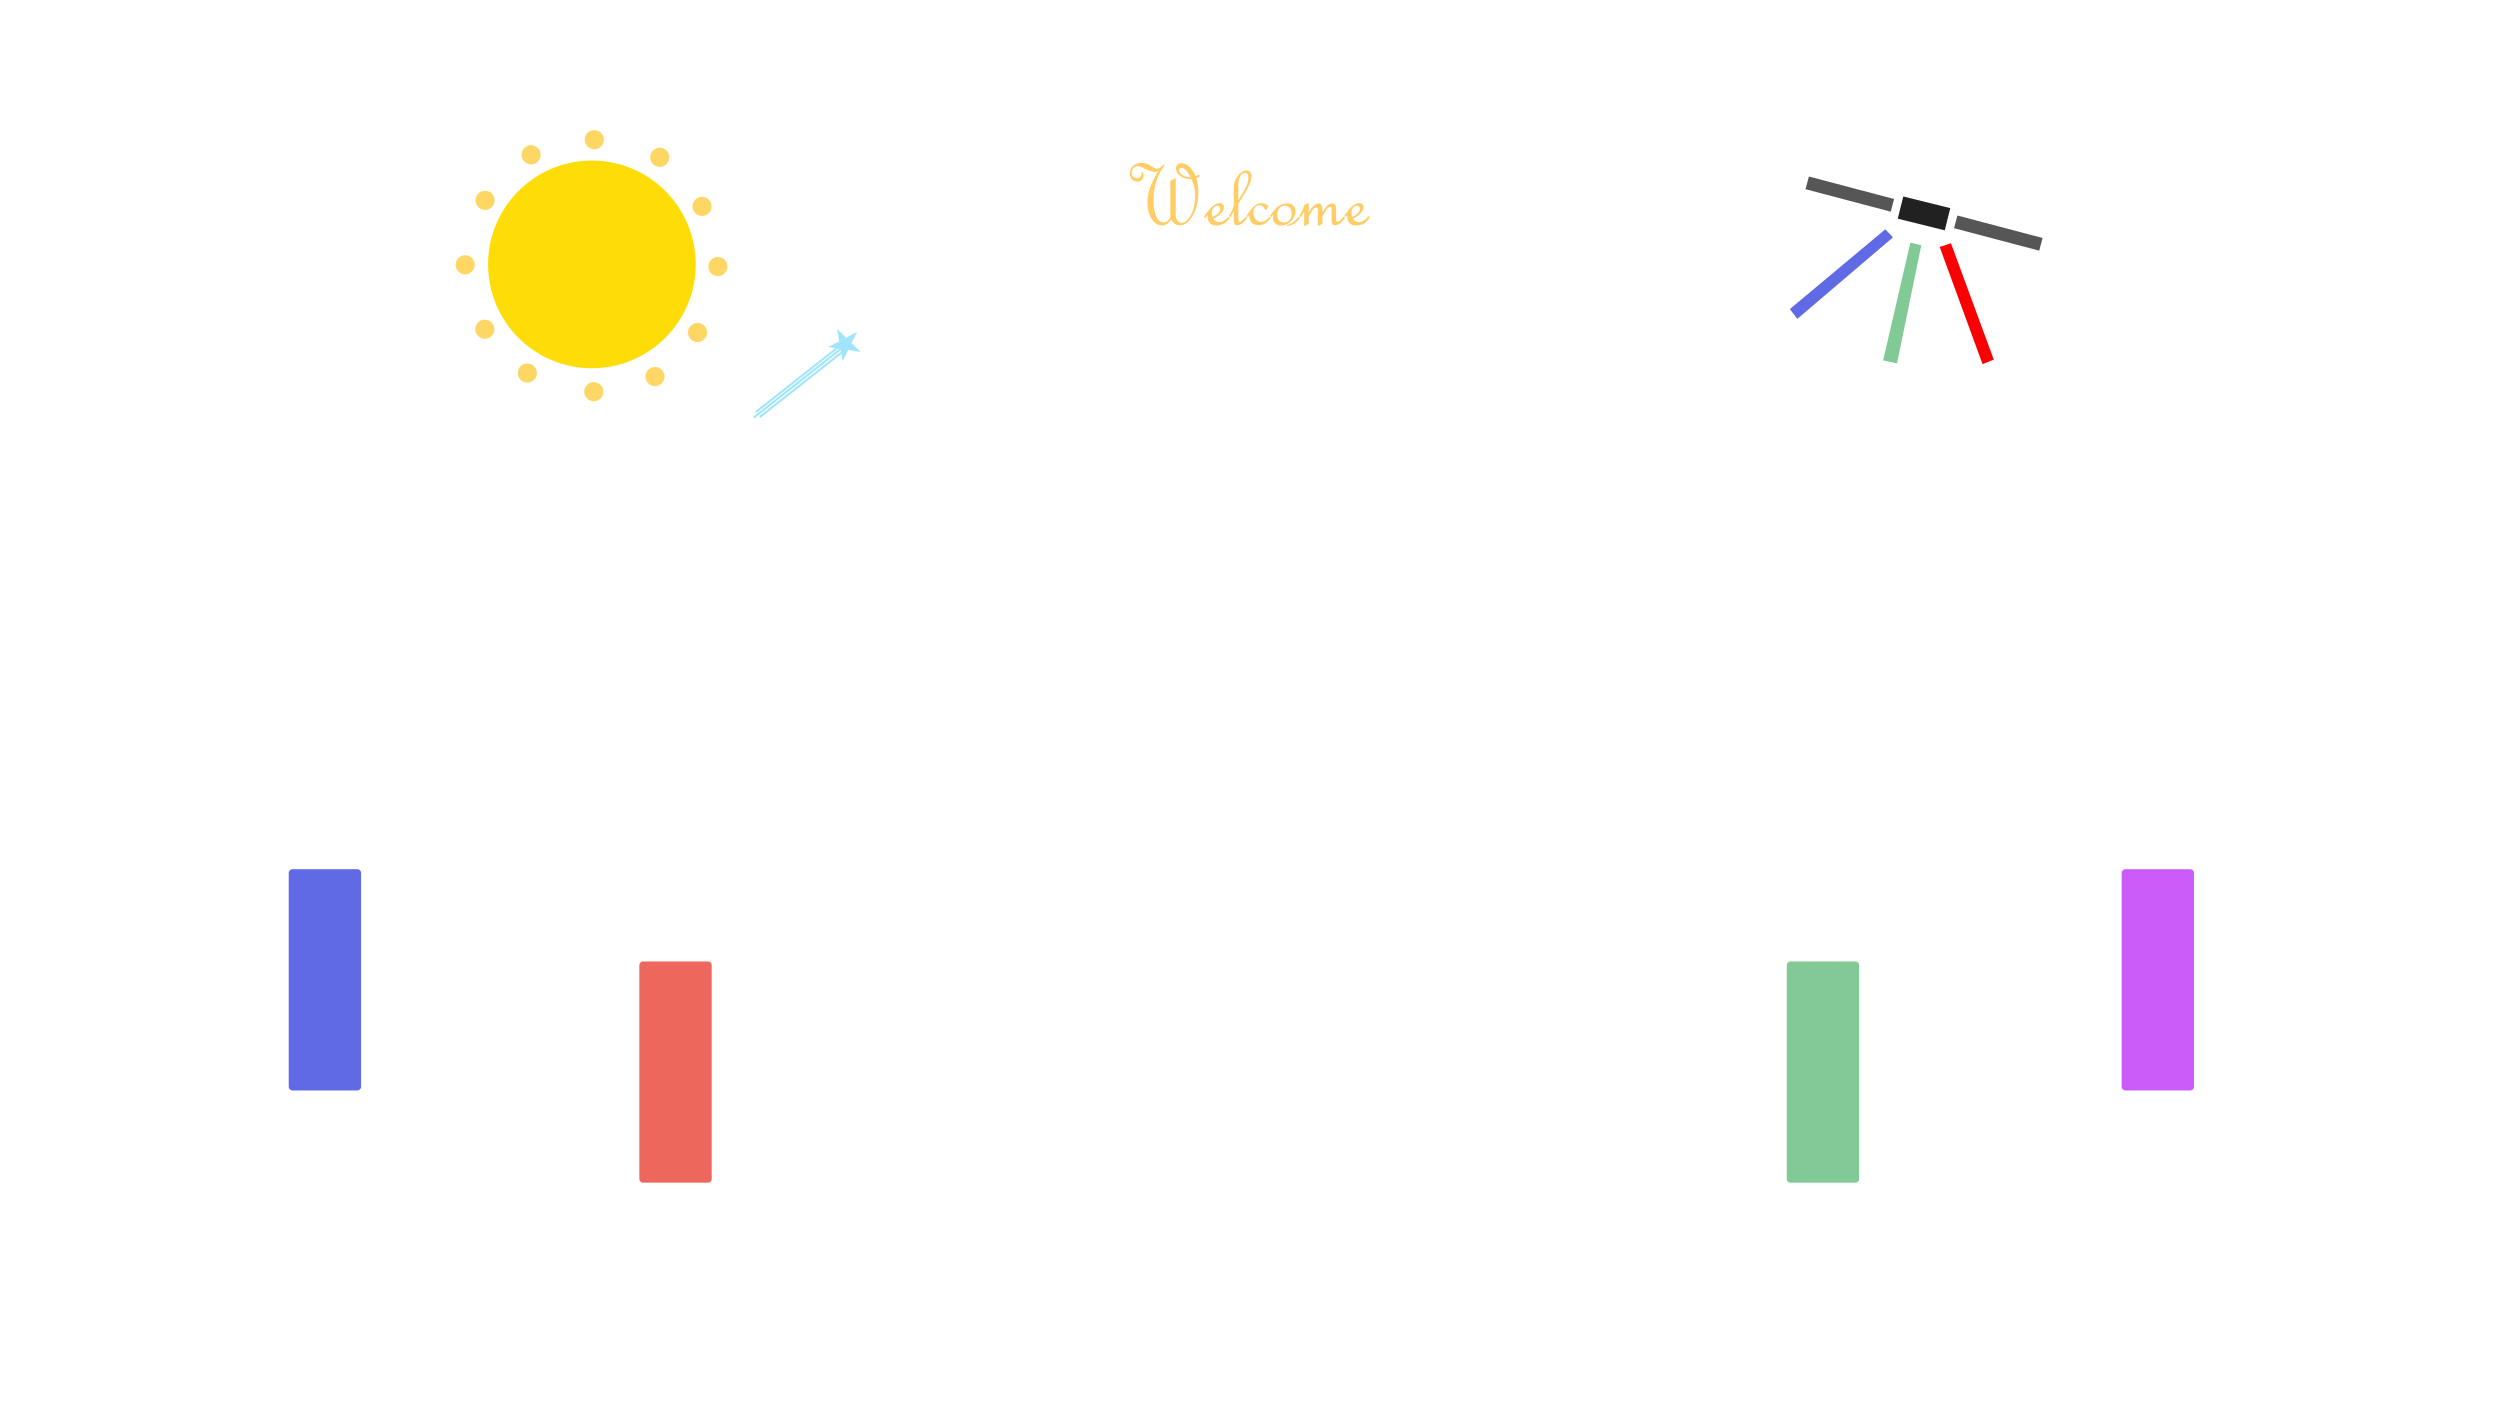
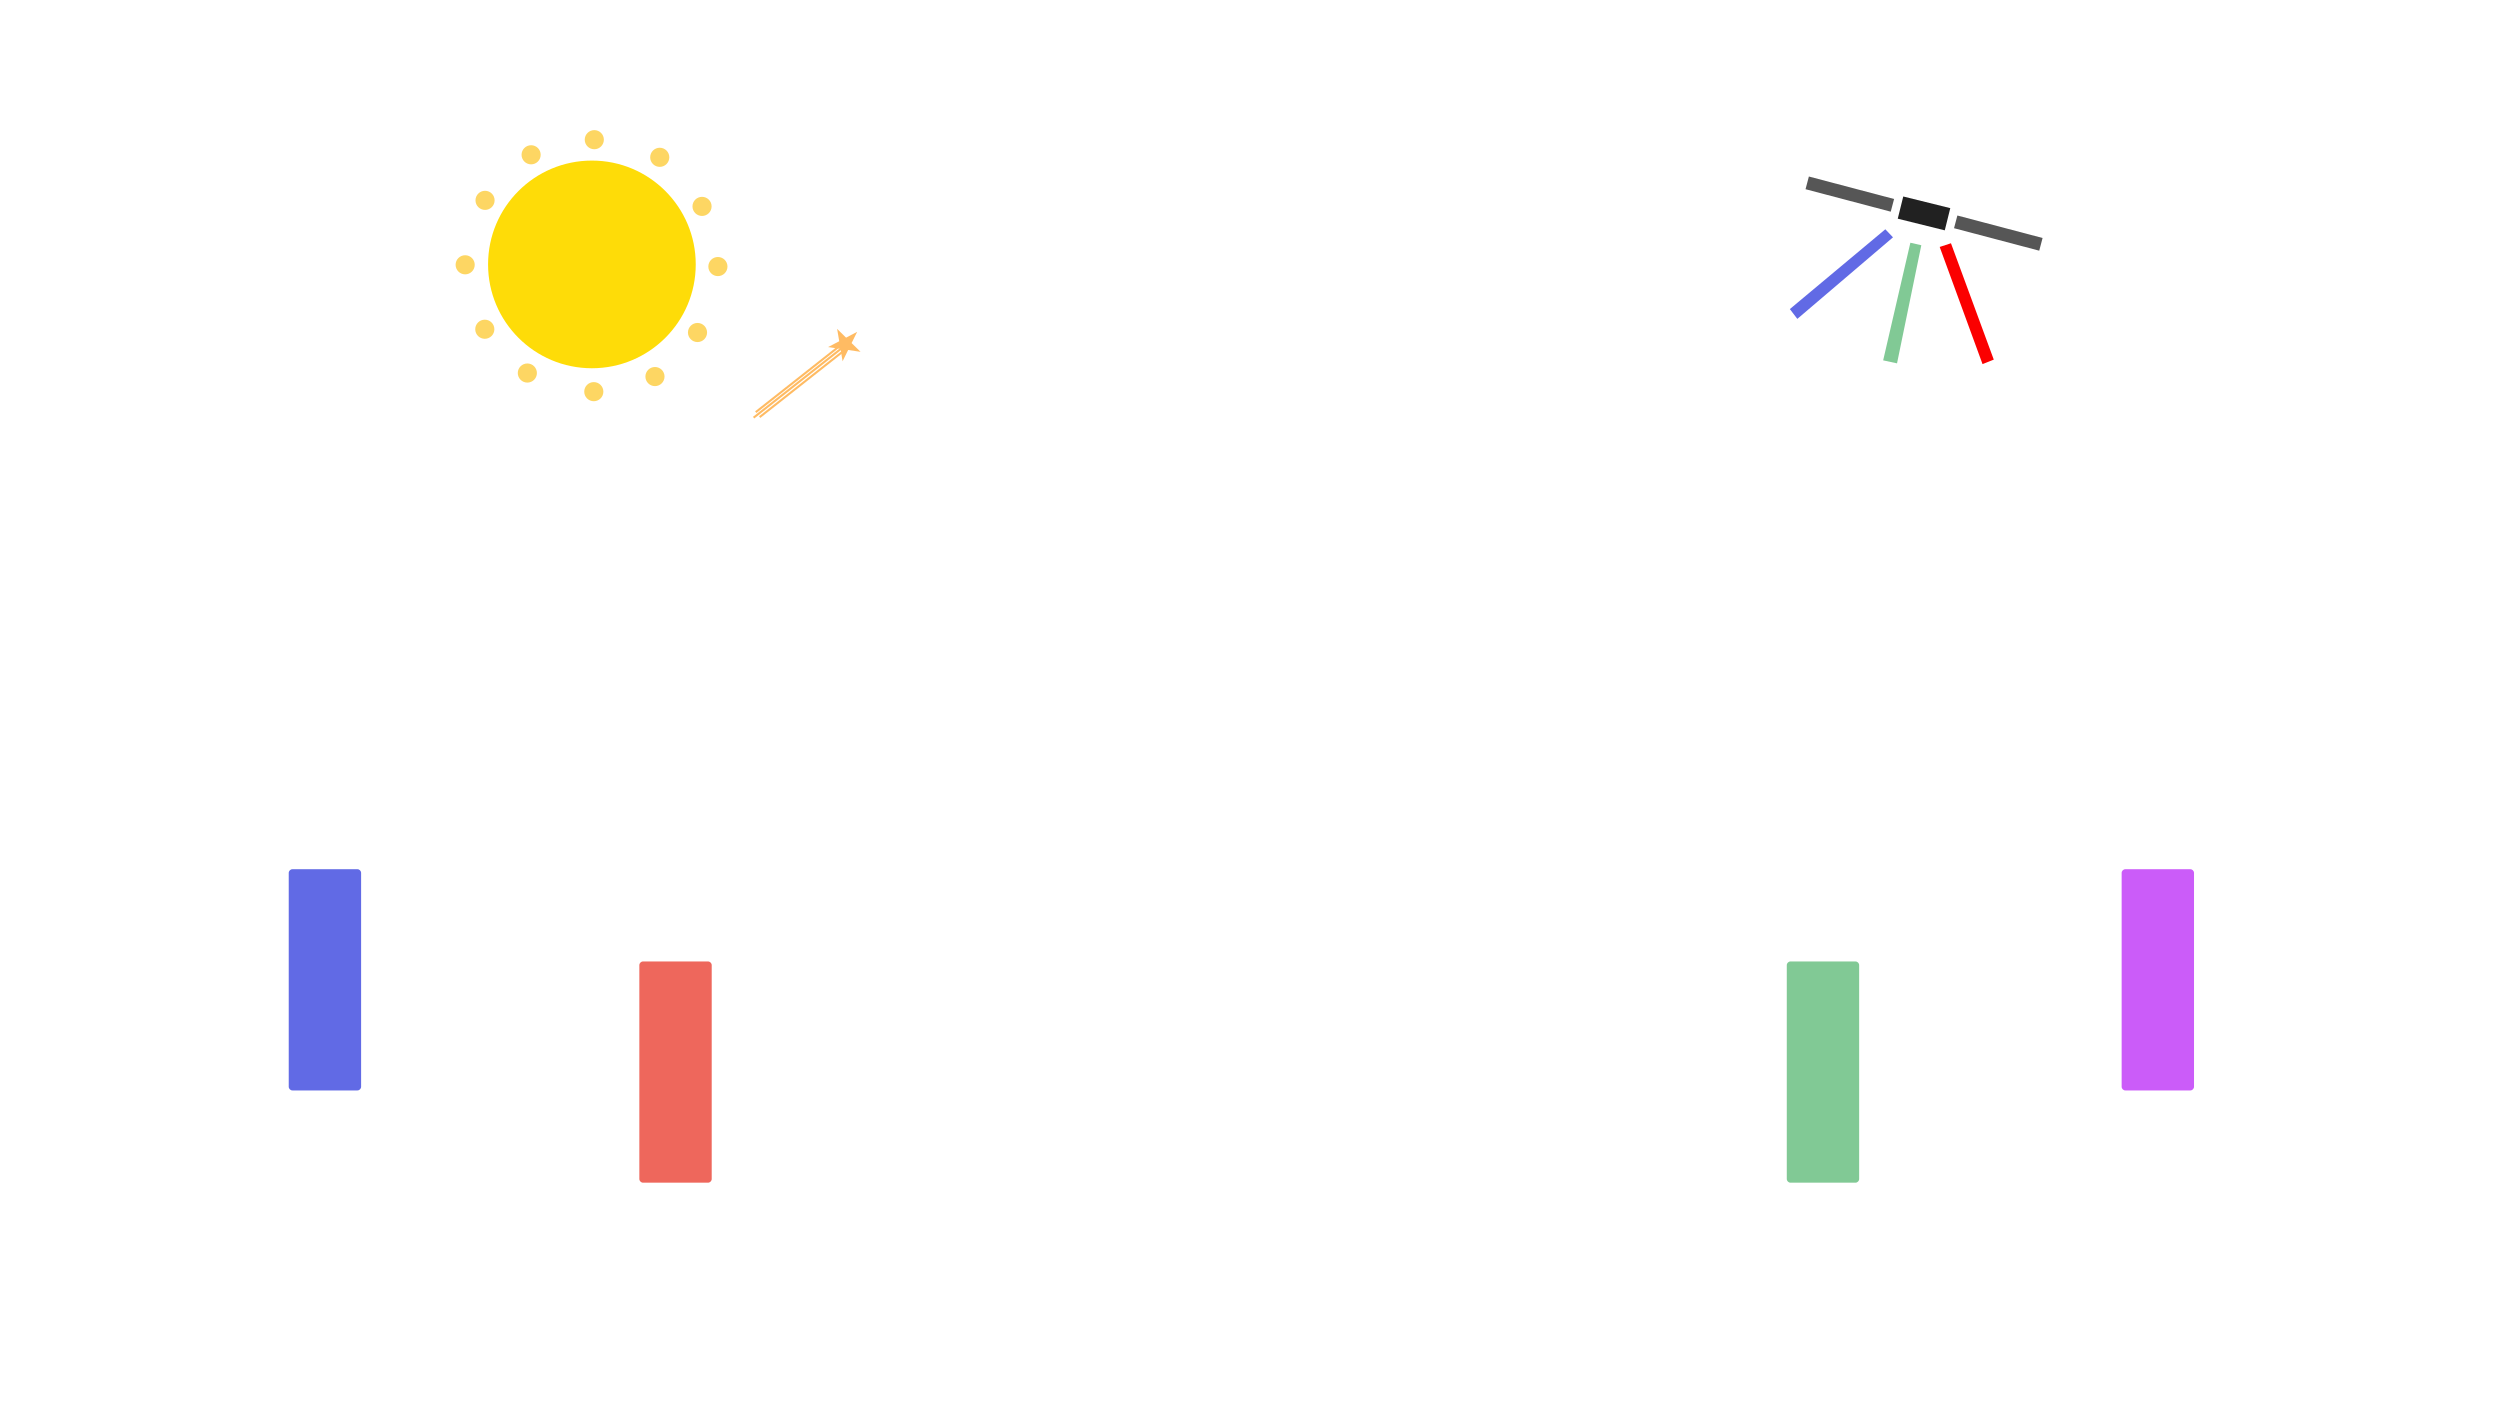
<svg xmlns="http://www.w3.org/2000/svg" id="Home" baseProfile="full" width="100%" height="100%" viewBox="0 0 6667 3750">
  <defs>
    <style>
			.cls-1 {
			fill: #fedc08;
			}

			.cls-2 {
			fill: #fdd663;
			}

			.cls-2, .cls-3, .cls-4, .cls-5, .cls-6, .cls-7 {
			fill-rule: evenodd;
			}

			.cls-3 {
			fill: #565656;
			}

			.cls-4 {
			fill: #212121;
			}

			.cls-5, .cls-8 {
			fill: #616ae5;
			}

			.cls-10, .cls-6 {
			fill: #81c995;
			}

			.cls-7 {
			fill: #fb0000;
			}

			.cls-9 {
			fill: #cb5cf9;
			}

			.cls-11 {
			fill: #ee675c;
			}
			.cls-12 {
- 			fill: #a0e5fc;
- 			fill-rule: evenodd;
- 			}
- 			.cls-13 {
- 			fill: #FFCC66;
+ 			fill: #ffbb63;
			fill-rule: evenodd;
			}
		</style>
  </defs>
  <circle id="太阳-2" data-name="太阳" class="cls-1" cx="1578.5" cy="705.14" r="276.91" />
  <path id="太阳光" class="cls-2" d="M1759.42,393.991a25.51,25.51,0,1,1-25.51,25.51A25.51,25.51,0,0,1,1759.42,393.991ZM1584.88,347a25.51,25.51,0,1,1-25.51,25.51A25.509,25.509,0,0,1,1584.88,347ZM1872.2,524.9a25.51,25.51,0,1,1-25.51,25.51A25.509,25.509,0,0,1,1872.2,524.9Zm42.29,160.443a25.51,25.51,0,1,1-25.51,25.51A25.509,25.509,0,0,1,1914.49,685.34Zm-54.37,175.883a25.51,25.51,0,1,1-25.51,25.509A25.507,25.507,0,0,1,1860.12,861.223ZM1746.67,978.7a25.509,25.509,0,1,1-25.51,25.508A25.515,25.515,0,0,1,1746.67,978.7Zm-163.13,40.278a25.51,25.51,0,1,1-25.51,25.51A25.508,25.508,0,0,1,1583.54,1018.98ZM1406.32,969.3a25.509,25.509,0,1,1-25.51,25.51A25.51,25.51,0,0,1,1406.32,969.3ZM1292.87,852.5a25.51,25.51,0,1,1-25.51,25.509A25.509,25.509,0,0,1,1292.87,852.5ZM1240.51,680.64A25.51,25.51,0,1,1,1215,706.15,25.51,25.51,0,0,1,1240.51,680.64Zm53.03-171.855a25.51,25.51,0,1,1-25.51,25.51A25.51,25.51,0,0,1,1293.54,508.785Zm122.85-121.507a25.51,25.51,0,1,1-25.51,25.51A25.51,25.51,0,0,1,1416.39,387.278Z">
    <animateTransform attributeType="XML" attributeName="transform" begin="0s" dur="35s" type="rotate" from="0 1578.5 705.14" to="360 1578.5 705.14" repeatCount="indefinite" />
  </path>
  <path id="卫星_右" data-name="卫星 右" class="cls-3" d="M5219.93,574.722l227.22,59.968-8.93,33.841L5211,608.563Z">
    <animateMotion path="M 0 0 L 40 20 Z" dur="3s" repeatCount="indefinite" />
  </path>
  <path id="卫星_左" data-name="卫星 左" class="cls-3" d="M4823.93,470.722l227.22,59.968-8.93,33.841L4815,504.563Z">
    <animateMotion path="M 0 0 L 40 20 Z" dur="3s" repeatCount="indefinite" />
  </path>
  <path id="卫星-2" data-name="卫星" class="cls-4" d="M5075.6,524L5201,555.059l-14.67,59.211-125.39-31.059Z">
    <animateMotion path="M 0 0 L 40 20 Z" dur="3s" repeatCount="indefinite" />
  </path>
  <path id="卫星_蓝" data-name="卫星 蓝" class="cls-5" d="M5027.77,611.426l20.45,21.479-255.11,217.5-19.96-26.153Z">
    <animateMotion path="M 0 0 L 40 20 Z" dur="3s" repeatCount="indefinite" />
  </path>
  <path id="卫星_绿" data-name="卫星 绿" class="cls-6" d="M5094.57,647.3l29.19,6.682L5059,969l-37-8Z">
    <animateMotion path="M 0 0 L 40 20 Z" dur="3s" repeatCount="indefinite" />
  </path>
  <path id="卫星_红" data-name="卫星 红" class="cls-7" d="M5172.77,658.565l30.05-9.861L5317,959l-30,12Z">
    <animateMotion path="M 0 0 L 40 20 Z" dur="3s" repeatCount="indefinite" />
  </path>
  <rect id="蓝" class="cls-8" x="770" y="2318" width="193" height="590" rx="10" ry="10">
    <animateMotion path="M 0 0 L 0 50 Z" dur="5s" repeatCount="indefinite" />
  </rect>
  <rect id="紫红" class="cls-9" x="5658" y="2318" width="193" height="590" rx="10" ry="10">
    <animateMotion path="M 0 0 L 0 50 Z" dur="5s" repeatCount="indefinite" />
  </rect>
  <rect id="绿" class="cls-10" x="4765" y="2564" width="193" height="590" rx="10" ry="10">
    <animateMotion path="M 0 0 L 0 50 Z" dur="5s" repeatCount="indefinite" />
  </rect>
  <rect id="红" class="cls-11" x="1705" y="2564" width="193" height="590" rx="10" ry="10">
    <animateMotion path="M 0 0 L 0 50 Z" dur="5s" repeatCount="indefinite" />
  </rect>
  <path id="流星尾巴" class="cls-12" d="M2243.15,926.134l3.46,4.4L2011.47,1116.01l-3.47-4.4Zm5.69-14.705,3.46,4.4L2017.16,1101.3l-3.47-4.4Zm10.43,13.282,3.46,4.4L2027.59,1114.58l-3.47-4.4Z">
    <animateMotion path="M 50 0 L 0 40 Z" dur="4s" repeatCount="indefinite" />
  </path>
  <path id="五角星" class="cls-12" d="M2247.02,963.426l-5.53-33.071-33.16-4.8,29.72-15.517-5.66-33.049,23.9,23.481,29.66-15.631L2271,914.873l24,23.389-33.15-4.922Z">
    <animateMotion path="M 50 0 L 0 40 Z" dur="4s" repeatCount="indefinite" />
  </path>
-   <path id="Welcome" class="cls-13" d="M3197.42,465.5q-6.345,4.15-8.67,4.15h-0.24q-7.485-16.846-17.42-25.635t-20.79-8.789a13.975,13.975,0,0,0-10.25,3.845,13.485,13.485,0,0,0-3.91,10.071q0,11.6,10.93,19.959t29.72,8.361h0.85a106.025,106.025,0,0,1,9.53,44.726q0,29.817-11.23,50.957t-25.03,21.139q-6.72,0-11.11-6.232t-4.39-16.5V474.9L3121,482.467v94.239q0,5.859-5.61,11.169a17.754,17.754,0,0,1-12.45,5.31q-11.715,0-19.23-15.137-7.5-15.135-7.51-41.626,0-57.129,29.3-94.97l-2.56-2.564Q3092.32,450,3085.24,450q-4.77,0-13.8-6.1-8.91-6.225-14.89-7.934a42.149,42.149,0,0,0-11.6-1.709q-14.16,0-22.94,7.934a26.086,26.086,0,0,0-8.79,20.264q0,9.767,5.73,15.869a18.54,18.54,0,0,0,14.04,6.1,16.436,16.436,0,0,0,11.96-4.638,16.1,16.1,0,0,0,4.77-12.085q0-5.859-2.39-9.278l-2.99.977a24.241,24.241,0,0,1,.49,3.784,11.76,11.76,0,0,1-3.63,8.545,12.1,12.1,0,0,1-8.93,3.662,13.49,13.49,0,0,1-9.98-4.272,14.28,14.28,0,0,1-4.19-10.376,17.871,17.871,0,0,1,4.65-12.451,15,15,0,0,1,11.61-5.127q6.12,0,18.71,6.714,16.14,8.546,26.17,8.544a31.63,31.63,0,0,0,9.78-1.464q-29.055,43.335-29.05,83.007,0,26.492,11.35,43.885t27.35,17.395q14.64,0,24.29-15.747,9.27,15.5,24.05,15.5,18.795,0,33.75-26t14.95-62.5a151.2,151.2,0,0,0-5.25-38.086q6.72-2.075,9.52-4.273Zm-24.78,6.958q-11.715,0-19.9-6.043t-8.18-12.512q0-6.47,5.74-6.47,11.835,0,24.78,25.025h-2.44Zm104.61,103.515a42.8,42.8,0,0,1-12.75,12.085q-7.02,4.152-12.76,4.151-11.97,0-15.75-8.79,27.96-15.379,27.96-31.25a9.737,9.737,0,0,0-3.24-7.568,11.79,11.79,0,0,0-8.24-2.93q-9.03,0-17.57,7.019t-24.42,29.48l4.03,2.808q2.31-3.415,6.71-9.033a43.281,43.281,0,0,0-.48,6.225q0,10.988,5.92,17.029t16.05,6.043q13.92,0,22.46-5.31t15.75-17.029Zm-44.55-.61a24.68,24.68,0,0,1-.98-7.446,22.432,22.432,0,0,1,4.27-13.794q4.275-5.738,10.5-5.738a6.822,6.822,0,0,1,5.43,2.32,8.76,8.76,0,0,1,2.02,5.981q0,12.086-20.26,21.973a24.436,24.436,0,0,0-.98-3.3h0Zm46.51,5.859a74.378,74.378,0,0,0,10.98-18.8V584.64q0,10.254,2.2,13.123a7.654,7.654,0,0,0,6.47,2.868q14.28,0,28.81-21.728l-3.78-3.174q-12.21,15.993-17.71,15.991a3.046,3.046,0,0,1-3.17-2.746,56.351,56.351,0,0,1-.61-10.315V543.38q19.17-29.783,27.22-46.325t8.06-26.306q0-7.325-3.6-11.719a12.163,12.163,0,0,0-9.95-4.395q-11.97,0-22.95,14.16a50.345,50.345,0,0,0-10.99,31.617v47.241q0,1.955-2.38,8a101.3,101.3,0,0,1-4.33,9.766,73.847,73.847,0,0,1-3.85,6.592q-1.89,2.87-4.21,6.164Zm23.19-88.257q0-14.89,5.31-23.559t13-8.667q8.43,0,8.42,13.672,0,8.911-5.18,21.057t-21.55,39v-41.5Zm83.99,83.008q-10.755,15.747-23.2,15.747a18.27,18.27,0,0,1-14.89-7.324,27.061,27.061,0,0,1-5.86-17.456q0-8.789,4.94-14.4t11.05-5.616q10.38,0,15.75,13.306a14.333,14.333,0,0,0,7.93-9.766q-5.73-8.789-18.43-8.789a28.543,28.543,0,0,0-15.44,4.944q-7.755,4.944-25.82,31.555l4.03,2.808,5.49-7.568-0.24.976q0,12.452,6.47,19.348t16.97,6.9q21.6,0,35.27-21.728Zm2.31,5.249a106.138,106.138,0,0,1,6.72-9.521,47.806,47.806,0,0,0-.73,8.789,20.407,20.407,0,0,0,5.92,15.075q5.91,5.92,15.8,5.921,15.27,0,26.74-11.8t11.47-26.115q0-10.031-6.04-15.658t-16.66-5.626a38.249,38.249,0,0,0-21.24,6.614q-10.14,6.615-26,29.274Zm17.7-8.3q0-11.6,5.31-18.066a17.46,17.46,0,0,1,14.23-6.47q8.415,0,13.55,5.432,5.115,5.433,5.12,15.076,0,11.109-5.49,17.822t-14.77,6.714q-17.94,0-17.95-20.508h0Zm57.99,3.052q-12.57,19.41-32.72,23.926l0.98,2.808a50.1,50.1,0,0,0,17.33-5.433q8.67-4.454,18.44-18.371Zm120.24-.244q-12.21,15.993-17.7,15.991a2.975,2.975,0,0,1-2.93-1.892q-0.855-1.891-.86-10.437V556.93q0-14.281-10.5-14.282-6.465,0-12.39,5.249-5.91,5.25-13.61,18.555,0-15.747-2.56-19.776a8.511,8.511,0,0,0-7.69-4.028q-12.33,0-26.25,23.8V541.183l-12.2,5.737a86.163,86.163,0,0,1-14.77,31.25l3.78,3.052a74.724,74.724,0,0,0,10.99-18.8v40.528l12.2-5.982V577.682q0-1.1,4.89-9.521,4.875-8.424,8.66-11.841t6.96-3.418c2.52,0,3.79,1.831,3.79,5.493v44.556l12.2-5.982V577.682q0-1.1,4.4-8.606a99.341,99.341,0,0,1,7.02-10.8,25.529,25.529,0,0,1,4.94-4.944,7.692,7.692,0,0,1,4.4-1.648q3.54,0,3.54,4.517V584.64q0,10.5,2.25,13.245a7.845,7.845,0,0,0,6.41,2.746q14.535,0,28.81-21.728Zm65.06,0.244a42.941,42.941,0,0,1-12.76,12.085q-7.02,4.152-12.75,4.151-11.97,0-15.75-8.79,27.96-15.379,27.96-31.25a9.737,9.737,0,0,0-3.24-7.568,11.807,11.807,0,0,0-8.24-2.93q-9.03,0-17.58,7.019-8.535,7.021-24.41,29.48l4.03,2.808q2.31-3.415,6.71-9.033a41.962,41.962,0,0,0-.49,6.225q0,10.988,5.92,17.029t16.05,6.043q13.92,0,22.47-5.31t15.74-17.029Zm-44.55-.61a24.367,24.367,0,0,1-.98-7.446,22.432,22.432,0,0,1,4.27-13.794q4.275-5.738,10.5-5.738a6.822,6.822,0,0,1,5.43,2.32,8.81,8.81,0,0,1,2.02,5.981q0,12.086-20.27,21.973a23.513,23.513,0,0,0-.97-3.3h0Z" />
</svg>
